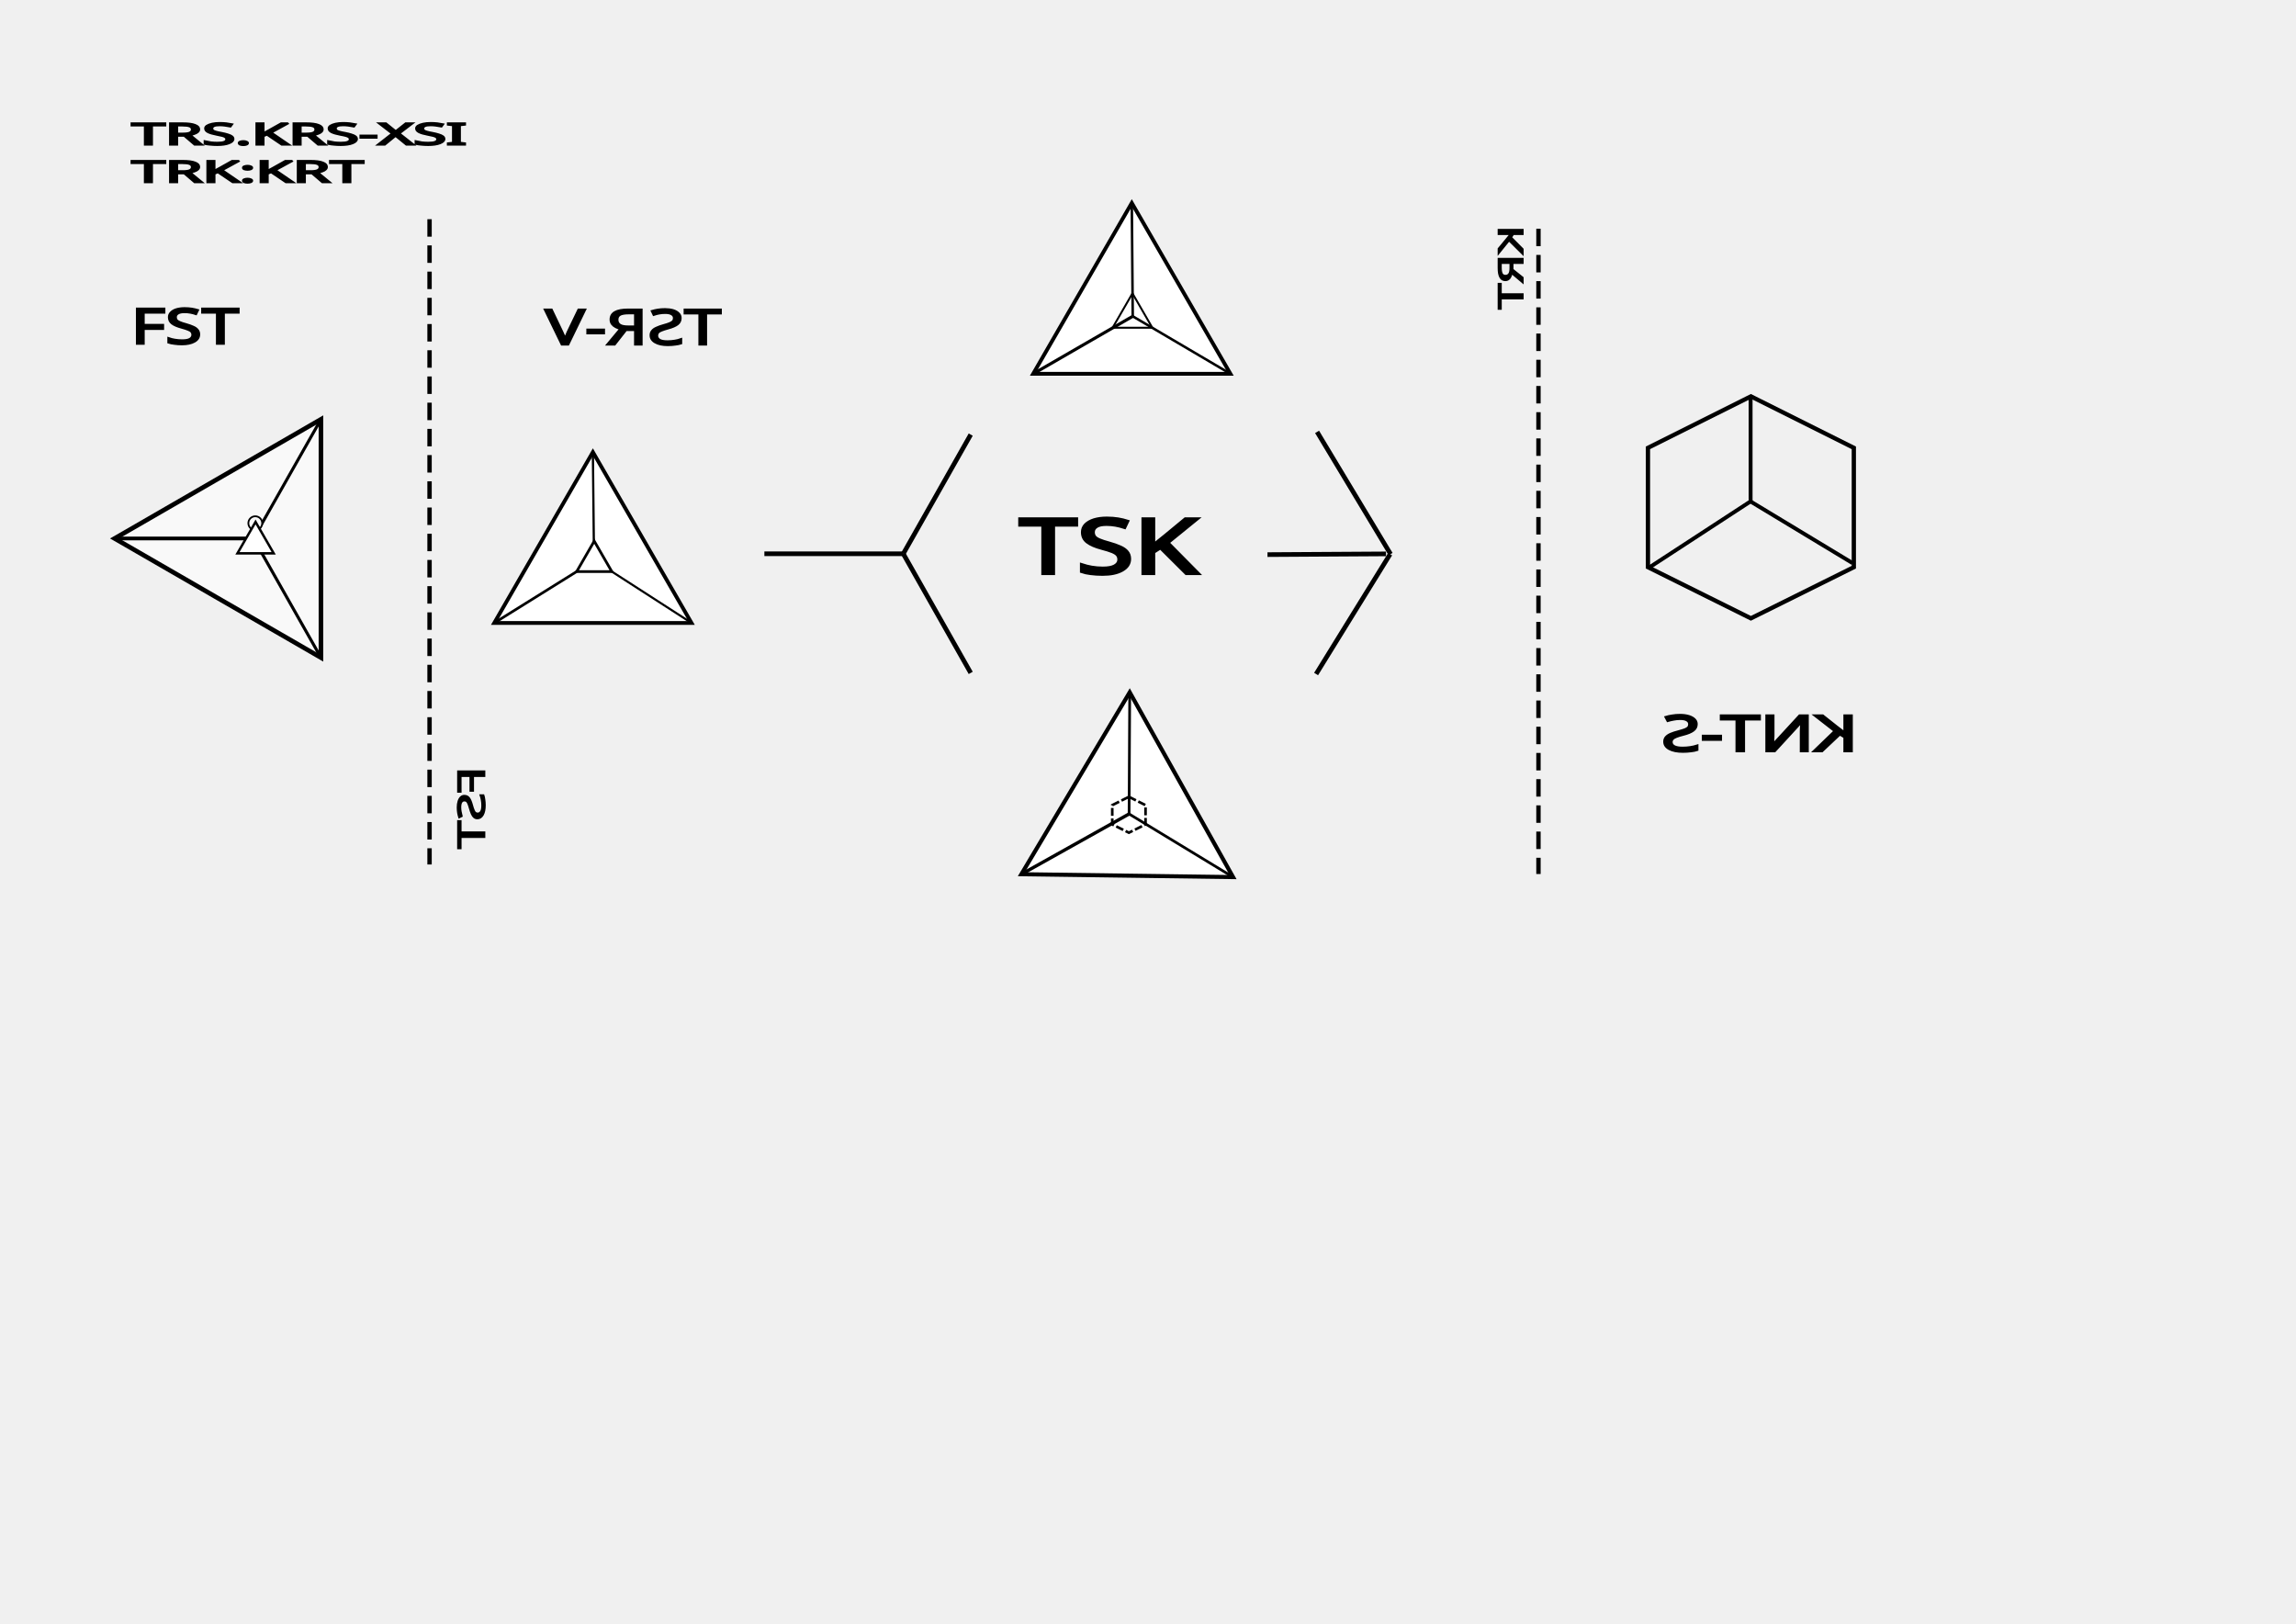
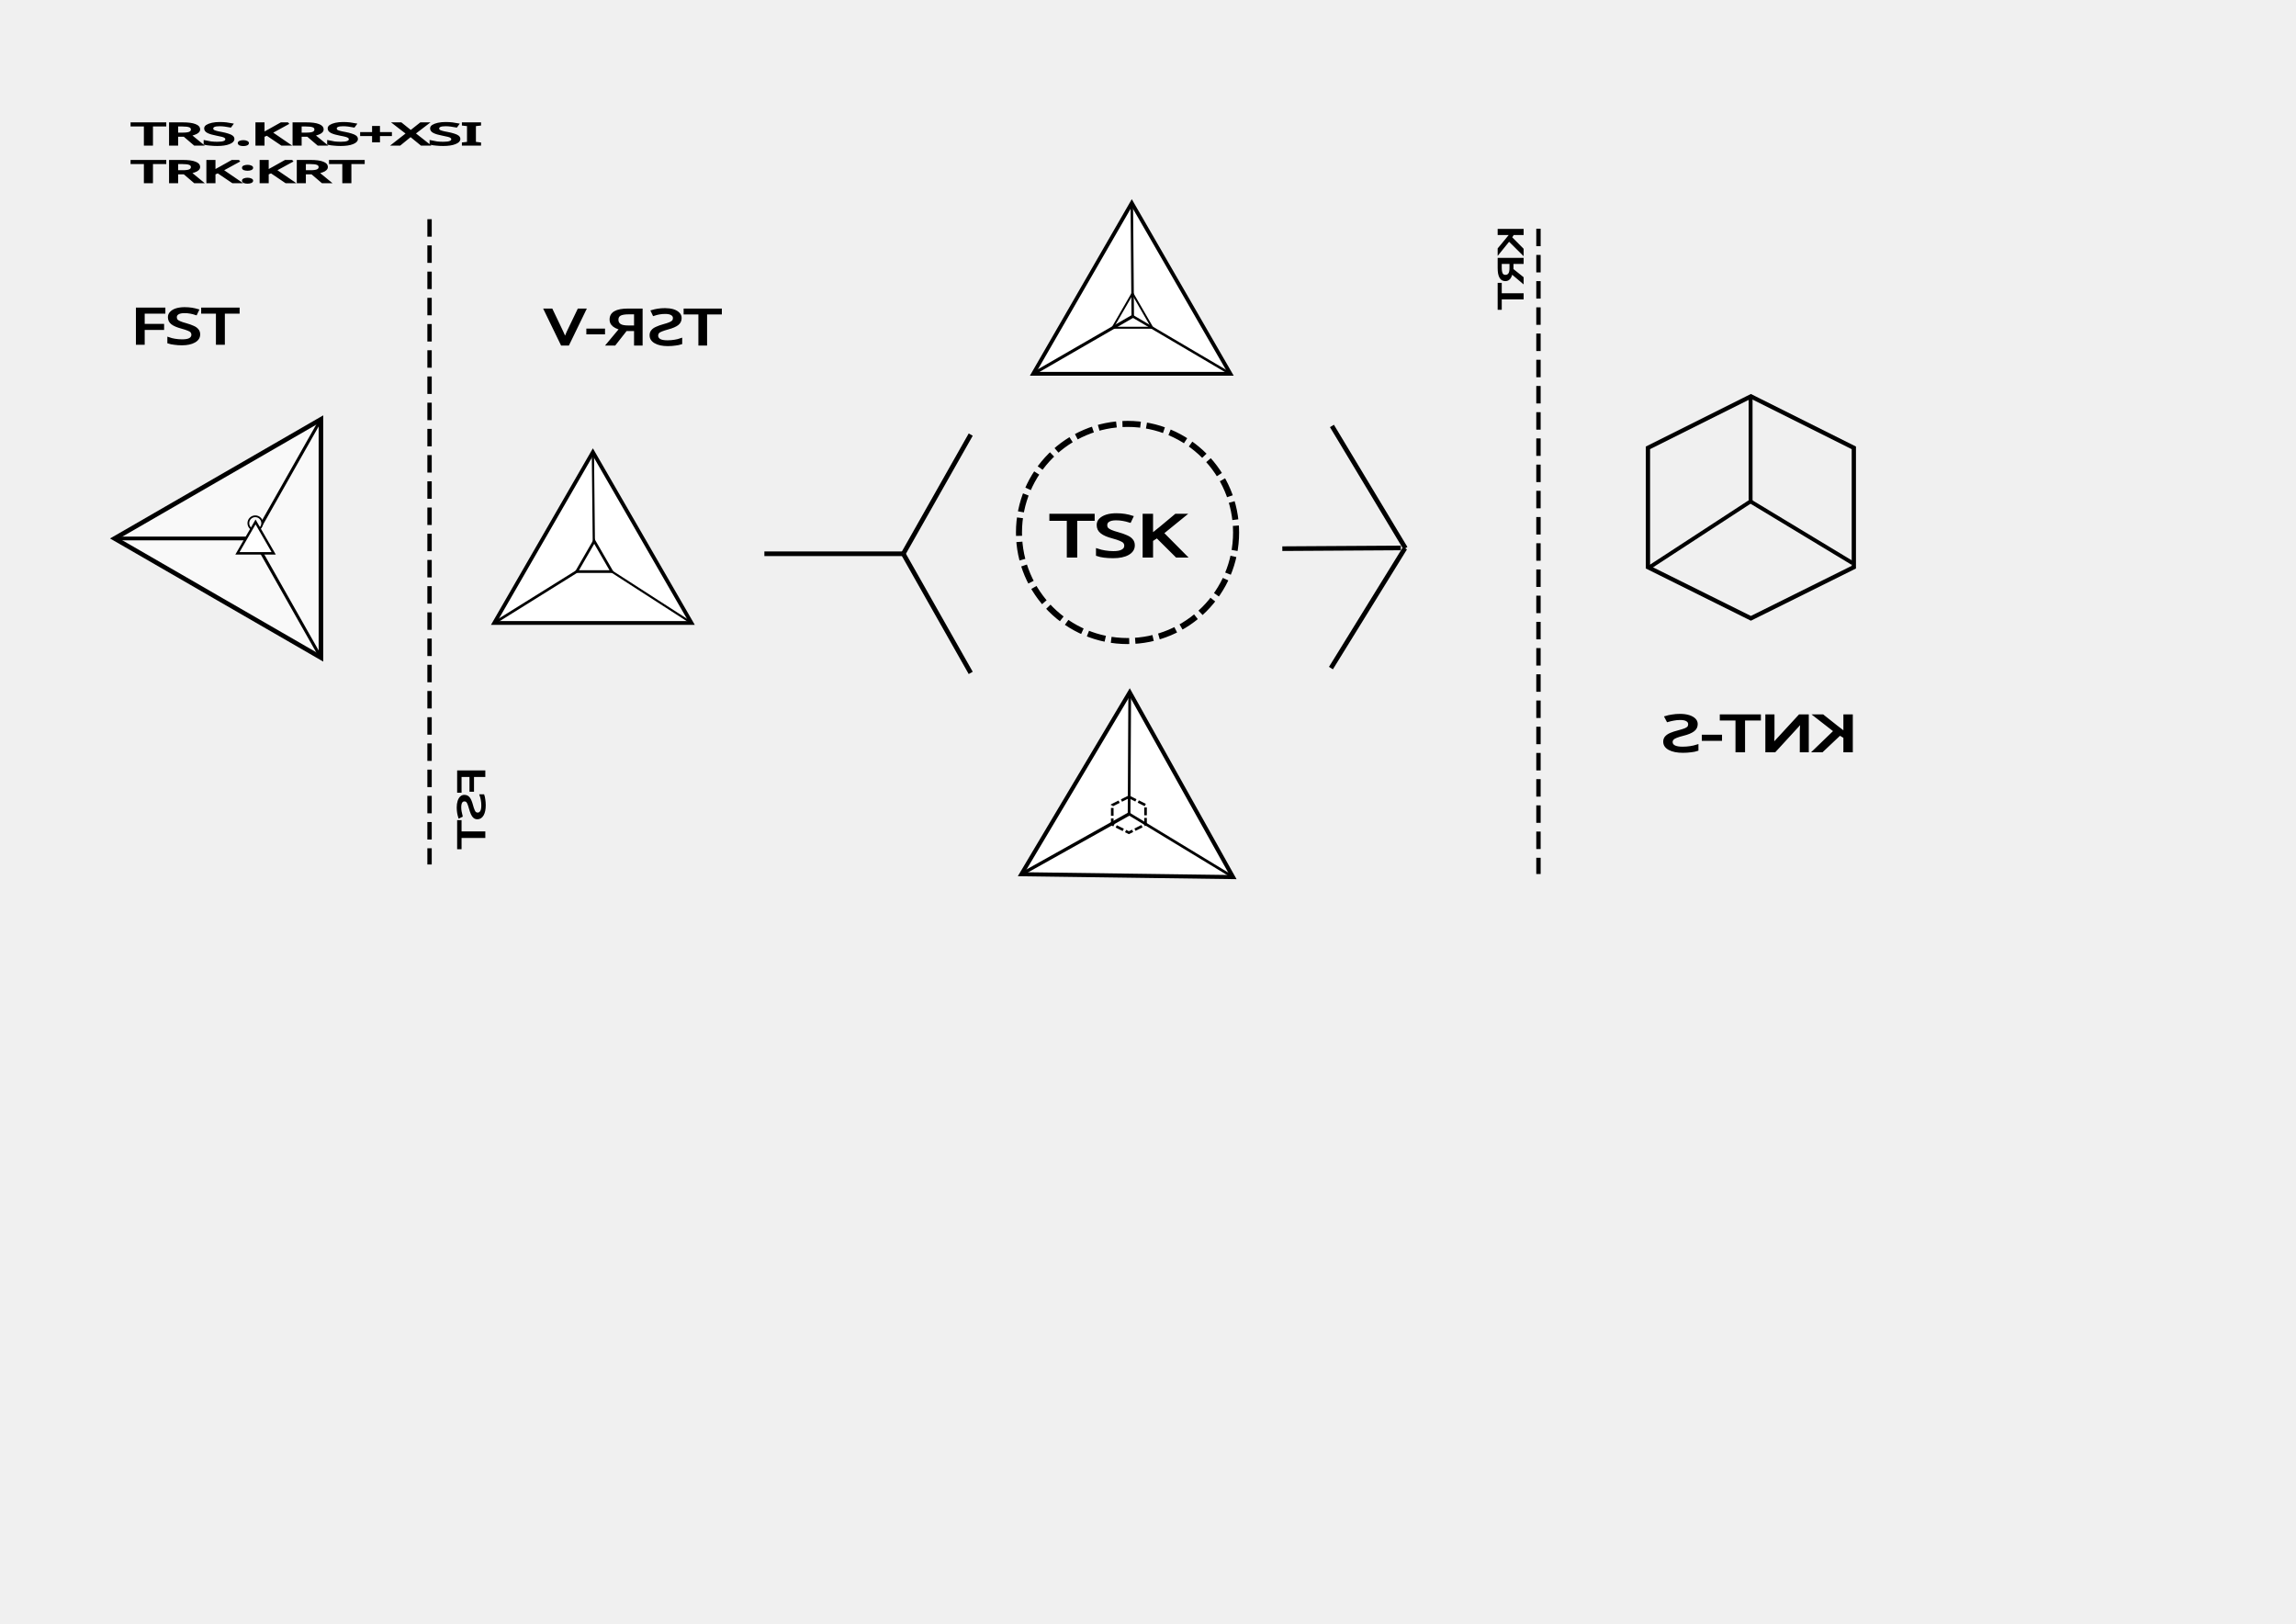
<svg xmlns="http://www.w3.org/2000/svg" width="297mm" height="210mm" viewBox="0 0 297 210" version="1.1" id="svg1">
  <defs id="defs1">
    <pattern id="EMFhbasepattern" patternUnits="userSpaceOnUse" width="6" height="6" x="0" y="0" />
    <pattern id="EMFhbasepattern-6" patternUnits="userSpaceOnUse" width="6" height="6" x="0" y="0" />
    <pattern id="EMFhbasepattern-68" patternUnits="userSpaceOnUse" width="6" height="6" x="0" y="0" />
  </defs>
  <g id="layer1">
    <g id="g20">
      <path style="fill:none;stroke:#000000;stroke-width:0.552;stroke-linecap:butt;stroke-linejoin:miter;stroke-miterlimit:5.5;stroke-dasharray:none;stroke-opacity:1" d="m 226.487,51.263 13.316,6.658 v 15.434 l -13.316,6.615 -13.316,-6.615 v -15.434 z" id="path43-9" />
      <g id="g8-1" style="stroke-width:0.517;stroke-dasharray:none" transform="matrix(0.978912,0,0,0.978912,126.4915,20.57625)">
        <path style="fill:none;stroke:#000000;stroke-width:0.517;stroke-linecap:butt;stroke-linejoin:miter;stroke-dasharray:none;stroke-opacity:1" d="M 115.576,53.372 101.916,45.121" id="path59717-8-83" />
        <path style="fill:none;stroke:#000000;stroke-width:0.517;stroke-linecap:butt;stroke-linejoin:miter;stroke-dasharray:none;stroke-opacity:1" d="M 102.11,31.47 V 45.08" id="path7-53" />
        <path style="fill:none;stroke:#000000;stroke-width:0.517;stroke-linecap:butt;stroke-linejoin:miter;stroke-dasharray:none;stroke-opacity:1" d="M 88.775,53.919 102.355,45.062" id="path59715-3-8" />
      </g>
    </g>
    <text xml:space="preserve" style="font-size:5.495px;line-height:1.25;font-family:sans-serif;word-spacing:0px;fill:#000000;stroke:#000000;stroke-width:0.332;stroke-dasharray:none" x="12.057" y="12.708" id="text25-5" transform="scale(1.412775,0.707827)">
      <tspan id="tspan15-7" style="fill:#000000;stroke:#000000;stroke-width:0.332;stroke-dasharray:none" x="12.057" y="12.708" />
      <tspan style="fill:#000000;stroke:#000000;stroke-width:0.332;stroke-dasharray:none" x="12.057" y="19.577" id="tspan20-4" />
-       <tspan style="fill:#000000;stroke:#000000;stroke-width:0.332;stroke-dasharray:none" x="12.057" y="26.445" id="tspan23-3">TRS.KRS-XSI</tspan>
+       <tspan style="fill:#000000;stroke:#000000;stroke-width:0.332;stroke-dasharray:none" x="12.057" y="26.445" id="tspan23-3">TRS.KRS+XSI</tspan>
      <tspan style="fill:#000000;stroke:#000000;stroke-width:0.332;stroke-dasharray:none" x="12.057" y="33.313" id="tspan36-2">TRK:KRT</tspan>
      <tspan style="fill:#000000;stroke:#000000;stroke-width:0.332;stroke-dasharray:none" x="12.057" y="40.181" id="tspan30-3" />
      <tspan style="fill:#000000;stroke:#000000;stroke-width:0.332;stroke-dasharray:none" x="12.057" y="47.049" id="tspan24-5" />
      <tspan style="fill:#000000;stroke:#000000;stroke-width:0.332;stroke-dasharray:none" x="12.057" y="53.918" id="tspan25-0" />
    </text>
    <path id="path76704" style="fill:#ffffff;stroke:#000000;stroke-width:0.49" d="m 89.45,80.567 h -12.757 -12.758 l 6.379,-11.048 6.379,-11.048 6.379,11.048 z" />
    <path id="path943" style="fill:#f9f9f9;stroke:#000000;stroke-width:0.592" d="m 41.516,85.052 -13.345,-7.705 -13.345,-7.705 13.345,-7.705 13.345,-7.705 -10e-6,15.41 z" />
    <path style="fill:none;stroke:#000000;stroke-width:0.39px;stroke-linecap:butt;stroke-linejoin:miter;stroke-opacity:1" d="M 41.516,54.233 32.79,69.642" id="path945" />
    <path style="fill:none;stroke:#000000;stroke-width:0.483px;stroke-linecap:butt;stroke-linejoin:miter;stroke-opacity:1" d="m 14.825,69.642 h 17.965" id="path947" />
    <path style="fill:none;stroke:#000000;stroke-width:0.394px;stroke-linecap:butt;stroke-linejoin:miter;stroke-opacity:1" d="M 41.516,85.052 32.79,69.642" id="path949" />
    <path id="path953" style="fill:#f9f9f9;stroke:#000000;stroke-width:0.227" d="m 33.916,67.666 a 0.895,0.895 0 0 1 -0.895,0.895 0.895,0.895 0 0 1 -0.895,-0.895 0.895,0.895 0 0 1 0.895,-0.895 0.895,0.895 0 0 1 0.895,0.895 z" />
    <path id="path955" style="fill:#ffffff;stroke:#000000;stroke-width:0.313" d="m 35.402,71.565 h -2.344 -2.344 l 1.172,-2.03 1.172,-2.03 1.172,2.03 z" />
    <path style="fill:#ffffff;stroke:#000000;stroke-width:0.29px;stroke-linecap:butt;stroke-linejoin:miter;stroke-opacity:1" d="m 76.692,58.471 0.124,11.687" id="path76706" />
    <path style="fill:#ffffff;stroke:#000000;stroke-width:0.344px;stroke-linecap:butt;stroke-linejoin:miter;stroke-opacity:1" d="m 63.935,80.567 10.66,-6.643" id="path76708" />
    <path style="fill:#ffffff;stroke:#000000;stroke-width:0.278px;stroke-linecap:butt;stroke-linejoin:miter;stroke-opacity:1" d="M 89.45,80.567 79.143,73.924" id="path76710" />
    <path id="path76718" style="fill:none;stroke:#000000;stroke-width:0.349;stroke-dasharray:none" d="m 79.143,73.924 h -2.274 -2.274 l 1.137,-1.969 1.137,-1.969 1.137,1.969 z" />
    <g id="g8-5" transform="matrix(1.60257,-0.9252444,0.9252444,1.60257,-36.76164,53.03462)" style="fill:#ffffff">
      <path id="path5-6" style="stroke:#000000;stroke-width:0.265" transform="rotate(30,10.54489,127.4641)" d="M 43.557,19.815 H 36.663 29.769 l 3.447,-5.97 3.447,-5.97 3.447,5.97 z" />
      <path style="fill:#ffffff;stroke:#000000;stroke-width:0.175px;stroke-linecap:butt;stroke-linejoin:miter;stroke-opacity:1" d="m 92.959,36.955 -3.904,6.894" id="path6" />
      <path style="fill:#ffffff;stroke:#000000;stroke-width:0.216px;stroke-linecap:butt;stroke-linejoin:miter;stroke-opacity:1" d="m 81.018,43.849 h 8.037" id="path7-5" />
      <path style="fill:#ffffff;stroke:#000000;stroke-width:0.176px;stroke-linecap:butt;stroke-linejoin:miter;stroke-opacity:1" d="M 92.959,50.743 89.055,43.849" id="path8-6" />
    </g>
    <path id="path9-4" style="fill:none;stroke:#000000;stroke-width:0.253;stroke-dasharray:none" d="m 149.056,42.384 h -2.566 -2.566 l 1.283,-2.222 1.283,-2.222 1.283,2.222 z" />
-     <g id="g1" style="stroke-width:0.6;stroke-dasharray:none" transform="rotate(90,142.3144,105.652)">
+     <g id="g1" style="stroke-width:0.6;stroke-dasharray:none" transform="rotate(90,143.6587,106.2281)">
      <path style="fill:none;stroke:#000000;stroke-width:0.6;stroke-linecap:butt;stroke-linejoin:miter;stroke-dasharray:none;stroke-dashoffset:0;stroke-opacity:1" d="m 108.392,84.01 -0.094,-15.328" id="path13" />
      <path style="fill:none;stroke:#000000;stroke-width:0.6;stroke-linecap:butt;stroke-linejoin:miter;stroke-dasharray:none;stroke-dashoffset:0;stroke-opacity:1" d="m 123.837,77.723 -15.504,-9.577" id="path14" />
      <path style="fill:none;stroke:#000000;stroke-width:0.6;stroke-linecap:butt;stroke-linejoin:miter;stroke-dasharray:none;stroke-dashoffset:0;stroke-opacity:1" d="m 92.52,77.594 15.807,-9.507" id="path15" />
    </g>
    <path style="fill:none;stroke:#000000;stroke-width:0.6;stroke-linecap:butt;stroke-linejoin:miter;stroke-dasharray:none;stroke-opacity:1" d="m 125.568,56.21 -8.725,15.41" id="path17" />
    <path style="fill:none;stroke:#000000;stroke-width:0.6;stroke-linecap:butt;stroke-linejoin:miter;stroke-dasharray:none;stroke-opacity:1" d="M 98.877,71.62 H 116.843" id="path18" />
    <path style="fill:none;stroke:#000000;stroke-width:0.6;stroke-linecap:butt;stroke-linejoin:miter;stroke-dasharray:none;stroke-opacity:1" d="M 125.568,87.029 116.843,71.62" id="path19" />
    <text xml:space="preserve" style="font-size:7.39px;line-height:1.25;font-family:sans-serif;word-spacing:0px;fill:#000000;stroke:#000000;stroke-width:0.295;stroke-dasharray:none" x="-80.138" y="24.177" id="text40" transform="scale(-1.164197,0.8589612)">
      <tspan id="tspan32" style="fill:#000000;stroke:#000000;stroke-width:0.295;stroke-dasharray:none" x="-80.138" y="24.177" />
      <tspan style="fill:#000000;stroke:#000000;stroke-width:0.295;stroke-dasharray:none" x="-80.138" y="33.414" id="tspan33" />
      <tspan style="fill:#000000;stroke:#000000;stroke-width:0.295;stroke-dasharray:none" x="-80.138" y="42.651" id="tspan34" />
      <tspan style="fill:#000000;stroke:#000000;stroke-width:0.295;stroke-dasharray:none" x="-80.138" y="51.888" id="tspan38">TSR-V</tspan>
      <tspan style="fill:#000000;stroke:#000000;stroke-width:0.295;stroke-dasharray:none" x="-80.138" y="61.125" id="tspan39" />
      <tspan style="fill:#000000;stroke:#000000;stroke-width:0.295;stroke-dasharray:none" x="-80.138" y="70.362" id="tspan40" />
    </text>
    <text xml:space="preserve" style="font-size:7.39px;line-height:1.25;font-family:sans-serif;word-spacing:0px;fill:#000000;stroke:#000000;stroke-width:0.32;stroke-dasharray:none" x="14.542" y="24.043" id="text58" transform="scale(1.164197,0.8589612)">
      <tspan id="tspan53" style="fill:#000000;stroke:#000000;stroke-width:0.32;stroke-dasharray:none" x="14.542" y="24.043" />
      <tspan style="fill:#000000;stroke:#000000;stroke-width:0.32;stroke-dasharray:none" x="14.542" y="33.28" id="tspan54" />
      <tspan style="fill:#000000;stroke:#000000;stroke-width:0.32;stroke-dasharray:none" x="14.542" y="42.517" id="tspan55" />
      <tspan style="fill:#000000;stroke:#000000;stroke-width:0.32;stroke-dasharray:none" x="14.542" y="51.754" id="tspan56">FST</tspan>
      <tspan style="fill:#000000;stroke:#000000;stroke-width:0.32;stroke-dasharray:none" x="14.542" y="60.991" id="tspan57" />
      <tspan style="fill:#000000;stroke:#000000;stroke-width:0.32;stroke-dasharray:none" x="14.542" y="70.228" id="tspan58" />
    </text>
    <text xml:space="preserve" style="font-size:7.713px;line-height:1.25;font-family:sans-serif;word-spacing:0px;fill:#000000;stroke:#000000;stroke-width:0.334;stroke-dasharray:none" x="-201.484" y="86.981" id="text70" transform="scale(-1.192975,0.8382405)">
      <tspan id="tspan65" style="fill:#000000;stroke:#000000;stroke-width:0.334;stroke-dasharray:none" x="-201.484" y="86.981" />
      <tspan style="fill:#000000;stroke:#000000;stroke-width:0.334;stroke-dasharray:none" x="-201.484" y="96.623" id="tspan66" />
      <tspan style="fill:#000000;stroke:#000000;stroke-width:0.334;stroke-dasharray:none" x="-201.484" y="106.264" id="tspan67" />
      <tspan style="fill:#000000;stroke:#000000;stroke-width:0.334;stroke-dasharray:none" x="-201.484" y="115.906" id="tspan68">KNT-S</tspan>
      <tspan style="fill:#000000;stroke:#000000;stroke-width:0.334;stroke-dasharray:none" x="-201.484" y="125.547" id="tspan69" />
      <tspan style="fill:#000000;stroke:#000000;stroke-width:0.334;stroke-dasharray:none" x="-201.484" y="135.189" id="tspan70" />
    </text>
    <path style="fill:none;stroke:#000000;stroke-width:0.565;stroke-linecap:butt;stroke-linejoin:miter;stroke-dasharray:2.26, 1.13;stroke-dashoffset:0;stroke-opacity:1" d="M 199.009,29.58 V 113.038" id="path70" />
    <path style="fill:none;stroke:#000000;stroke-width:0.565;stroke-linecap:butt;stroke-linejoin:miter;stroke-dasharray:2.26, 1.13;stroke-dashoffset:0;stroke-opacity:1" d="M 55.565,28.349 V 111.807" id="path71" />
    <text xml:space="preserve" style="font-size:5.193px;line-height:1.25;font-family:sans-serif;word-spacing:0px;fill:#000000;stroke:#000000;stroke-width:0.21;stroke-dasharray:none" x="25.035" y="209.877" id="text77" transform="matrix(0,1.164197,0.8589612,0,0,0)">
      <tspan id="tspan71" style="fill:#000000;stroke:#000000;stroke-width:0.21;stroke-dasharray:none" x="25.035" y="209.877" />
      <tspan style="fill:#000000;stroke:#000000;stroke-width:0.21;stroke-dasharray:none" x="25.035" y="216.368" id="tspan72" />
      <tspan style="fill:#000000;stroke:#000000;stroke-width:0.21;stroke-dasharray:none" x="25.035" y="222.859" id="tspan73" />
      <tspan style="fill:#000000;stroke:#000000;stroke-width:0.21;stroke-dasharray:none" x="25.035" y="229.35" id="tspan74">KRT</tspan>
      <tspan style="fill:#000000;stroke:#000000;stroke-width:0.21;stroke-dasharray:none" x="25.035" y="235.841" id="tspan75" />
      <tspan style="fill:#000000;stroke:#000000;stroke-width:0.21;stroke-dasharray:none" x="25.035" y="242.332" id="tspan76" />
      <tspan style="fill:#000000;stroke:#000000;stroke-width:0.21;stroke-dasharray:none" x="25.035" y="248.823" id="tspan77" />
    </text>
    <text xml:space="preserve" style="font-size:5.624px;line-height:1.25;font-family:sans-serif;word-spacing:0px;fill:#000000;stroke:#000000;stroke-width:0.228;stroke-dasharray:none" x="85.158" y="51.881" id="text84" transform="matrix(0,1.164197,0.8589612,0,0,0)">
      <tspan id="tspan78" style="fill:#000000;stroke:#000000;stroke-width:0.228;stroke-dasharray:none" x="85.158" y="51.881" />
      <tspan style="fill:#000000;stroke:#000000;stroke-width:0.228;stroke-dasharray:none" x="85.158" y="58.911" id="tspan79" />
      <tspan style="fill:#000000;stroke:#000000;stroke-width:0.228;stroke-dasharray:none" x="85.158" y="65.941" id="tspan80" />
      <tspan style="fill:#000000;stroke:#000000;stroke-width:0.228;stroke-dasharray:none" x="85.158" y="72.971" id="tspan81">FST</tspan>
      <tspan style="fill:#000000;stroke:#000000;stroke-width:0.228;stroke-dasharray:none" x="85.158" y="80.001" id="tspan82" />
      <tspan style="fill:#000000;stroke:#000000;stroke-width:0.228;stroke-dasharray:none" x="85.158" y="87.031" id="tspan83" />
      <tspan style="fill:#000000;stroke:#000000;stroke-width:0.228;stroke-dasharray:none" x="85.158" y="94.061" id="tspan84" />
    </text>
    <text xml:space="preserve" style="font-size:5.624px;line-height:1.25;font-family:sans-serif;word-spacing:0px;fill:#000000;stroke:#000000;stroke-width:0.228;stroke-dasharray:none" x="-21.731" y="39.402" id="text13" transform="scale(1.164197,0.8589612)">
      <tspan id="tspan1" style="fill:#000000;stroke:#000000;stroke-width:0.228;stroke-dasharray:none" x="-21.731" y="39.402" />
      <tspan style="fill:#000000;stroke:#000000;stroke-width:0.228;stroke-dasharray:none" x="-21.731" y="46.432" id="tspan2" />
      <tspan style="fill:#000000;stroke:#000000;stroke-width:0.228;stroke-dasharray:none" x="-21.731" y="53.462" id="tspan3" />
      <tspan style="fill:#000000;stroke:#000000;stroke-width:0.228;stroke-dasharray:none" x="-21.731" y="60.492" id="tspan5" />
      <tspan style="fill:#000000;stroke:#000000;stroke-width:0.228;stroke-dasharray:none" x="-21.731" y="67.522" id="tspan6" />
      <tspan style="fill:#000000;stroke:#000000;stroke-width:0.228;stroke-dasharray:none" x="-21.731" y="74.552" id="tspan12" />
      <tspan style="fill:#000000;stroke:#000000;stroke-width:0.228;stroke-dasharray:none" x="-21.731" y="81.582" id="tspan13" />
    </text>
    <path id="path59711-0" style="fill:#ffffff;fill-opacity:1;stroke:#000000;stroke-width:0.526" d="m 159.504,113.437 -13.692,-0.186 -13.692,-0.186 7.007,-11.764 7.007,-11.764 6.685,11.951 z" />
    <path style="fill:#f9f9f9;stroke:#000000;stroke-width:0.347px;stroke-linecap:butt;stroke-linejoin:miter;stroke-opacity:1" d="m 146.135,89.535 -0.082,15.736" id="path59713-2" />
    <path style="fill:#f9f9f9;stroke:#000000;stroke-width:0.429px;stroke-linecap:butt;stroke-linejoin:miter;stroke-opacity:1" d="m 132.12,113.064 13.933,-7.793" id="path59715-3-4" />
    <path style="fill:#f9f9f9;stroke:#000000;stroke-width:0.35px;stroke-linecap:butt;stroke-linejoin:miter;stroke-opacity:1" d="m 159.504,113.437 -13.451,-8.166" id="path59717-8-8" />
    <path style="fill:none;stroke:#000000;stroke-width:0.338;stroke-linecap:butt;stroke-linejoin:miter;stroke-miterlimit:5.5;stroke-dasharray:1.015, 0.338;stroke-dashoffset:0;stroke-opacity:1" d="m 146.029,103.057 2.152,1.076 v 2.494 l -2.152,1.069 -2.152,-1.069 v -2.494 z" id="path43-7" />
-     <text xml:space="preserve" style="font-size:11.486px;line-height:1.25;font-family:sans-serif;word-spacing:0px;fill:#000000;stroke:#000000;stroke-width:0.498;stroke-dasharray:none" x="113.279" y="43.272" id="text20" transform="scale(1.164197,0.8589612)">
-       <tspan id="tspan14" style="fill:#000000;stroke:#000000;stroke-width:0.498;stroke-dasharray:none" x="113.279" y="43.272" />
-       <tspan style="fill:#000000;stroke:#000000;stroke-width:0.498;stroke-dasharray:none" x="113.279" y="57.63" id="tspan15" />
-       <tspan style="fill:#000000;stroke:#000000;stroke-width:0.498;stroke-dasharray:none" x="113.279" y="71.987" id="tspan16" />
-       <tspan style="fill:#000000;stroke:#000000;stroke-width:0.498;stroke-dasharray:none" x="113.279" y="86.344" id="tspan17">TSK</tspan>
-       <tspan style="fill:#000000;stroke:#000000;stroke-width:0.498;stroke-dasharray:none" x="113.279" y="100.702" id="tspan18" />
-       <tspan style="fill:#000000;stroke:#000000;stroke-width:0.498;stroke-dasharray:none" x="113.279" y="115.059" id="tspan20" />
+     <text xml:space="preserve" style="font-size:8.7px;line-height:1.25;font-family:sans-serif;word-spacing:0px;fill:#000000;stroke:#000000;stroke-width:0.377;stroke-dasharray:none" x="116.692" y="51.139" id="text20" transform="scale(1.164197,0.8589612)">
+       <tspan id="tspan14" style="fill:#000000;stroke:#000000;stroke-width:0.377;stroke-dasharray:none" x="116.692" y="51.139" />
+       <tspan style="fill:#000000;stroke:#000000;stroke-width:0.377;stroke-dasharray:none" x="116.692" y="62.015" id="tspan15" />
+       <tspan style="fill:#000000;stroke:#000000;stroke-width:0.377;stroke-dasharray:none" x="116.692" y="72.89" id="tspan16" />
+       <tspan style="fill:#000000;stroke:#000000;stroke-width:0.377;stroke-dasharray:none" x="116.692" y="83.765" id="tspan17">TSK</tspan>
+       <tspan style="fill:#000000;stroke:#000000;stroke-width:0.377;stroke-dasharray:none" x="116.692" y="94.64" id="tspan18" />
+       <tspan style="fill:#000000;stroke:#000000;stroke-width:0.377;stroke-dasharray:none" x="116.692" y="105.515" id="tspan20" />
+     </text>
+     <path id="path1" style="fill:none;stroke:#000000;stroke-width:0.78;stroke-dasharray:2.34,0.78;stroke-dashoffset:0" d="M 159.895,68.867 A 14.042,14.042 0 0 1 145.852,82.91 14.042,14.042 0 0 1 131.81,68.867 14.042,14.042 0 0 1 145.852,54.825 14.042,14.042 0 0 1 159.895,68.867 Z" />
+     <text xml:space="preserve" style="font-size:7.023px;line-height:1.25;font-family:sans-serif;word-spacing:0px;fill:#000000;stroke:#000000;stroke-width:0.424;stroke-dasharray:none" x="96.291" y="-52.284" id="text19" transform="scale(1.412775,0.707827)">
+       <tspan id="tspan4" style="fill:#000000;stroke:#000000;stroke-width:0.424;stroke-dasharray:none" x="96.291" y="-52.284" />
+       <tspan style="fill:#000000;stroke:#000000;stroke-width:0.424;stroke-dasharray:none" x="96.291" y="-43.505" id="tspan7" />
+       <tspan style="fill:#000000;stroke:#000000;stroke-width:0.424;stroke-dasharray:none" x="96.291" y="-34.727" id="tspan10">KRS</tspan>
+       <tspan style="fill:#000000;stroke:#000000;stroke-width:0.424;stroke-dasharray:none" x="96.291" y="-25.948" id="tspan11" />
+       <tspan style="fill:#000000;stroke:#000000;stroke-width:0.424;stroke-dasharray:none" x="96.291" y="-17.17" id="tspan19" />
    </text>
  </g>
</svg>
